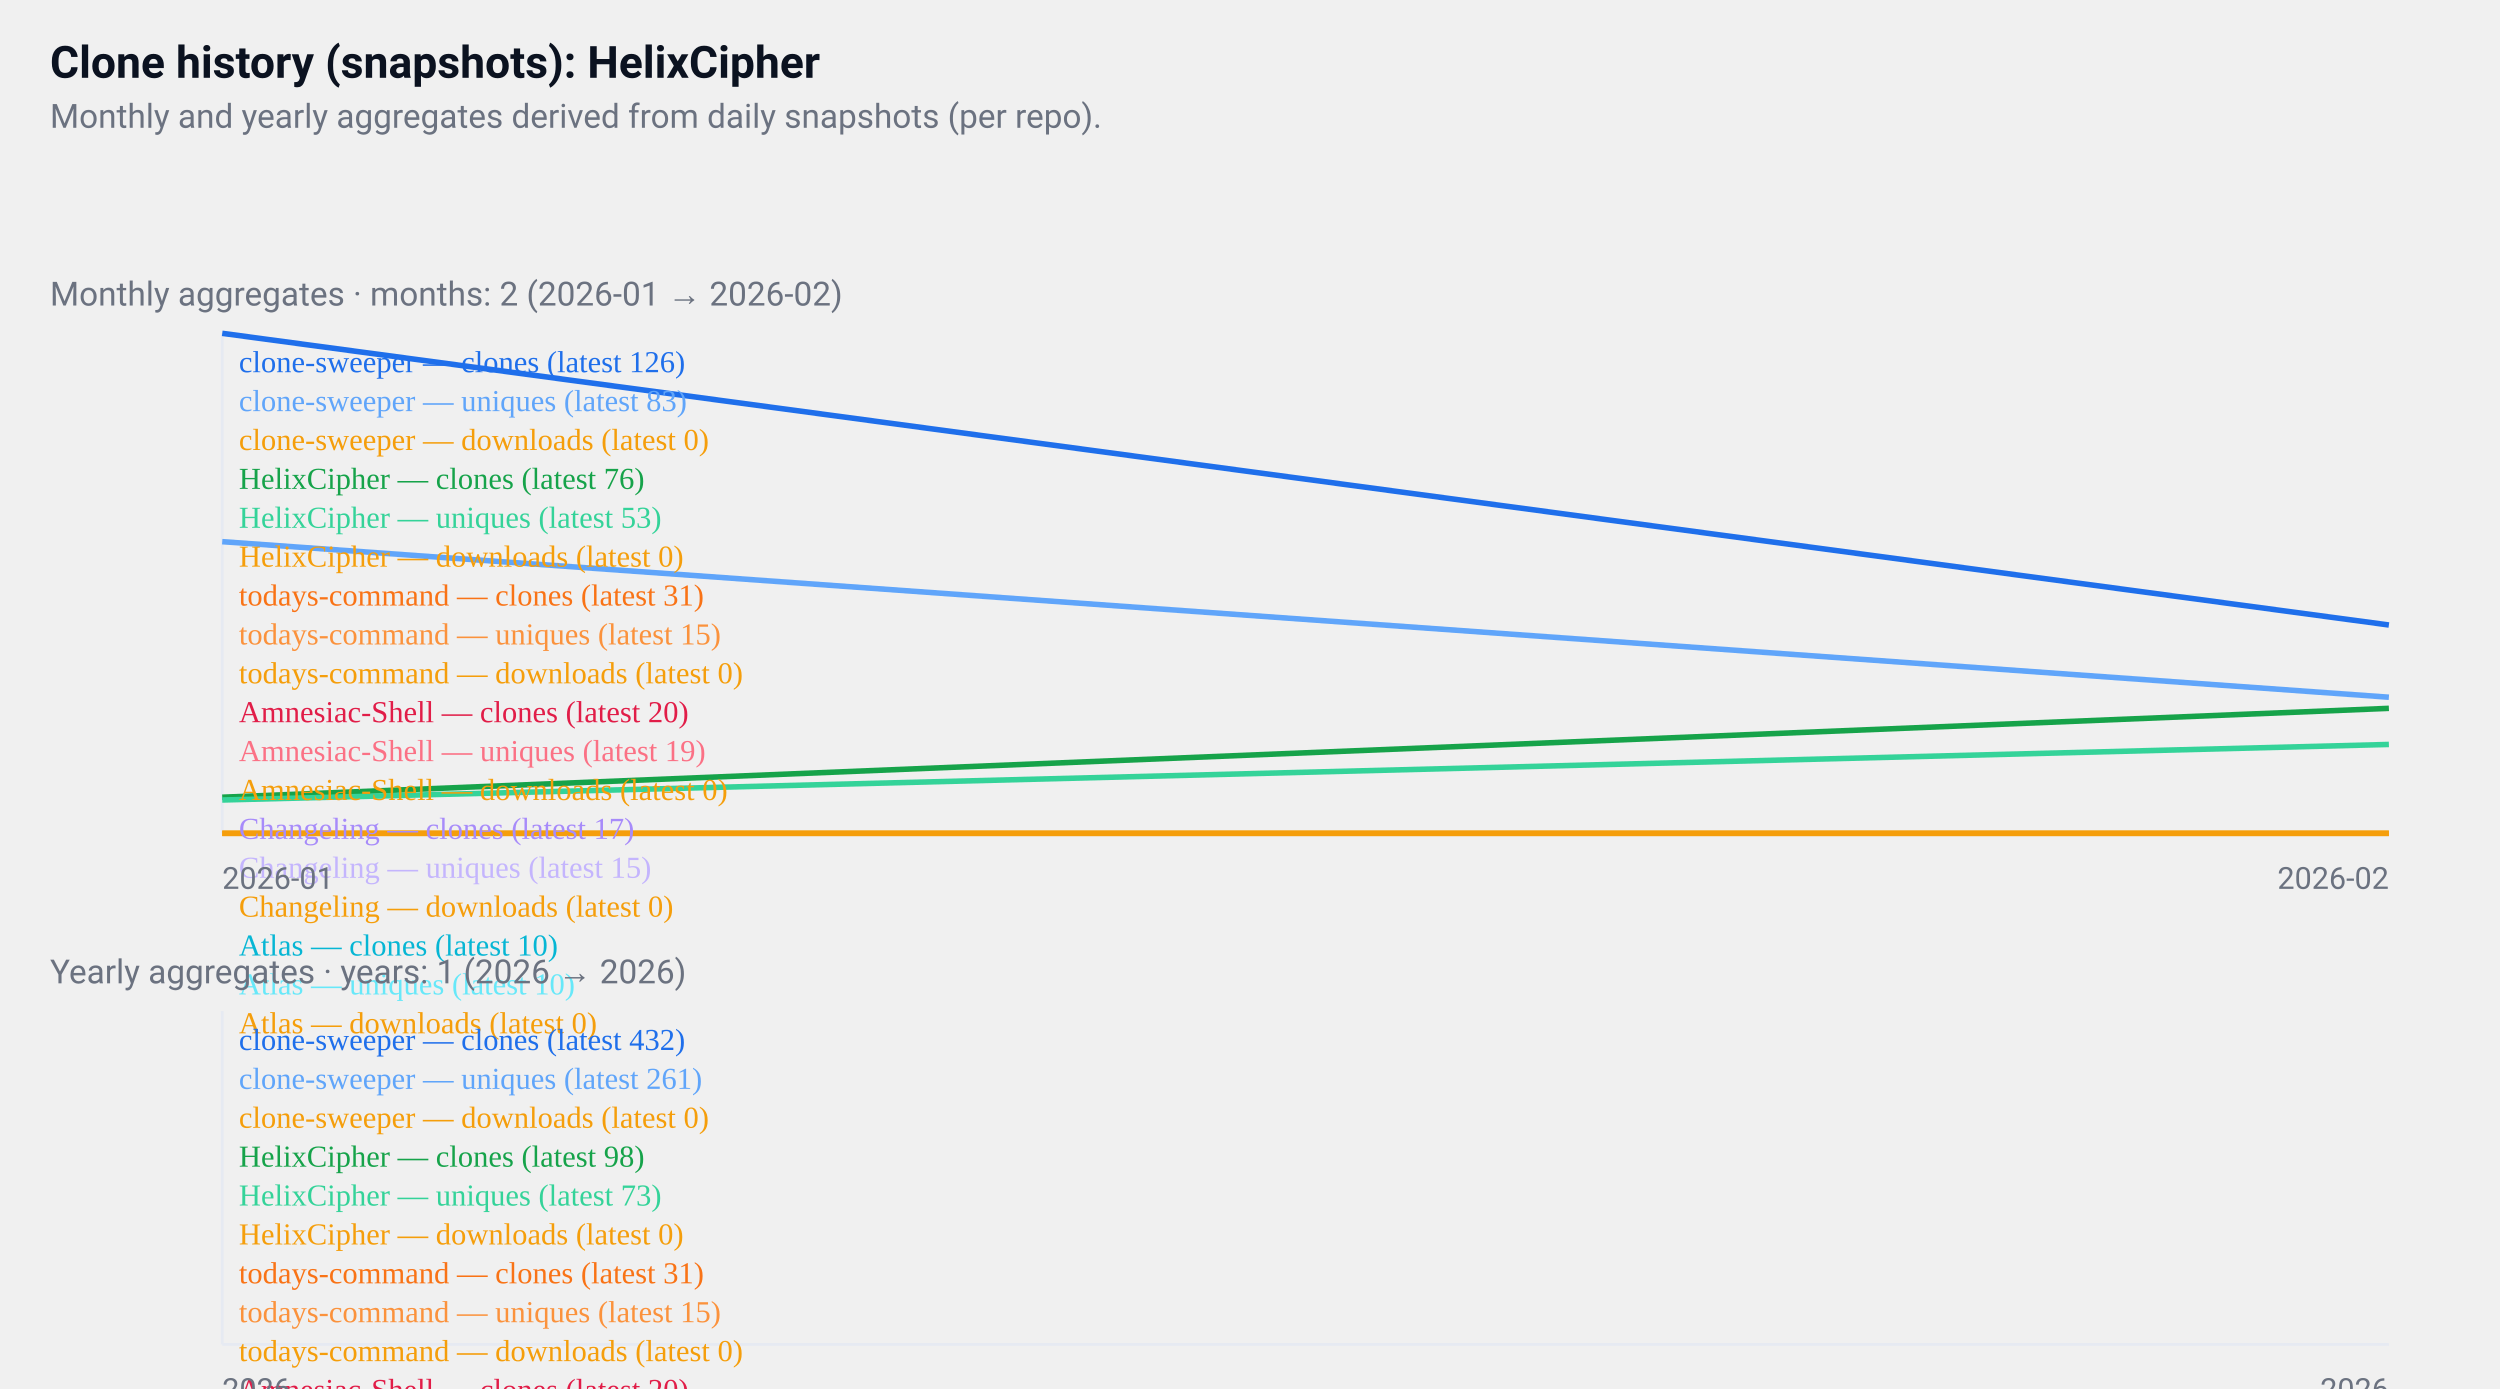
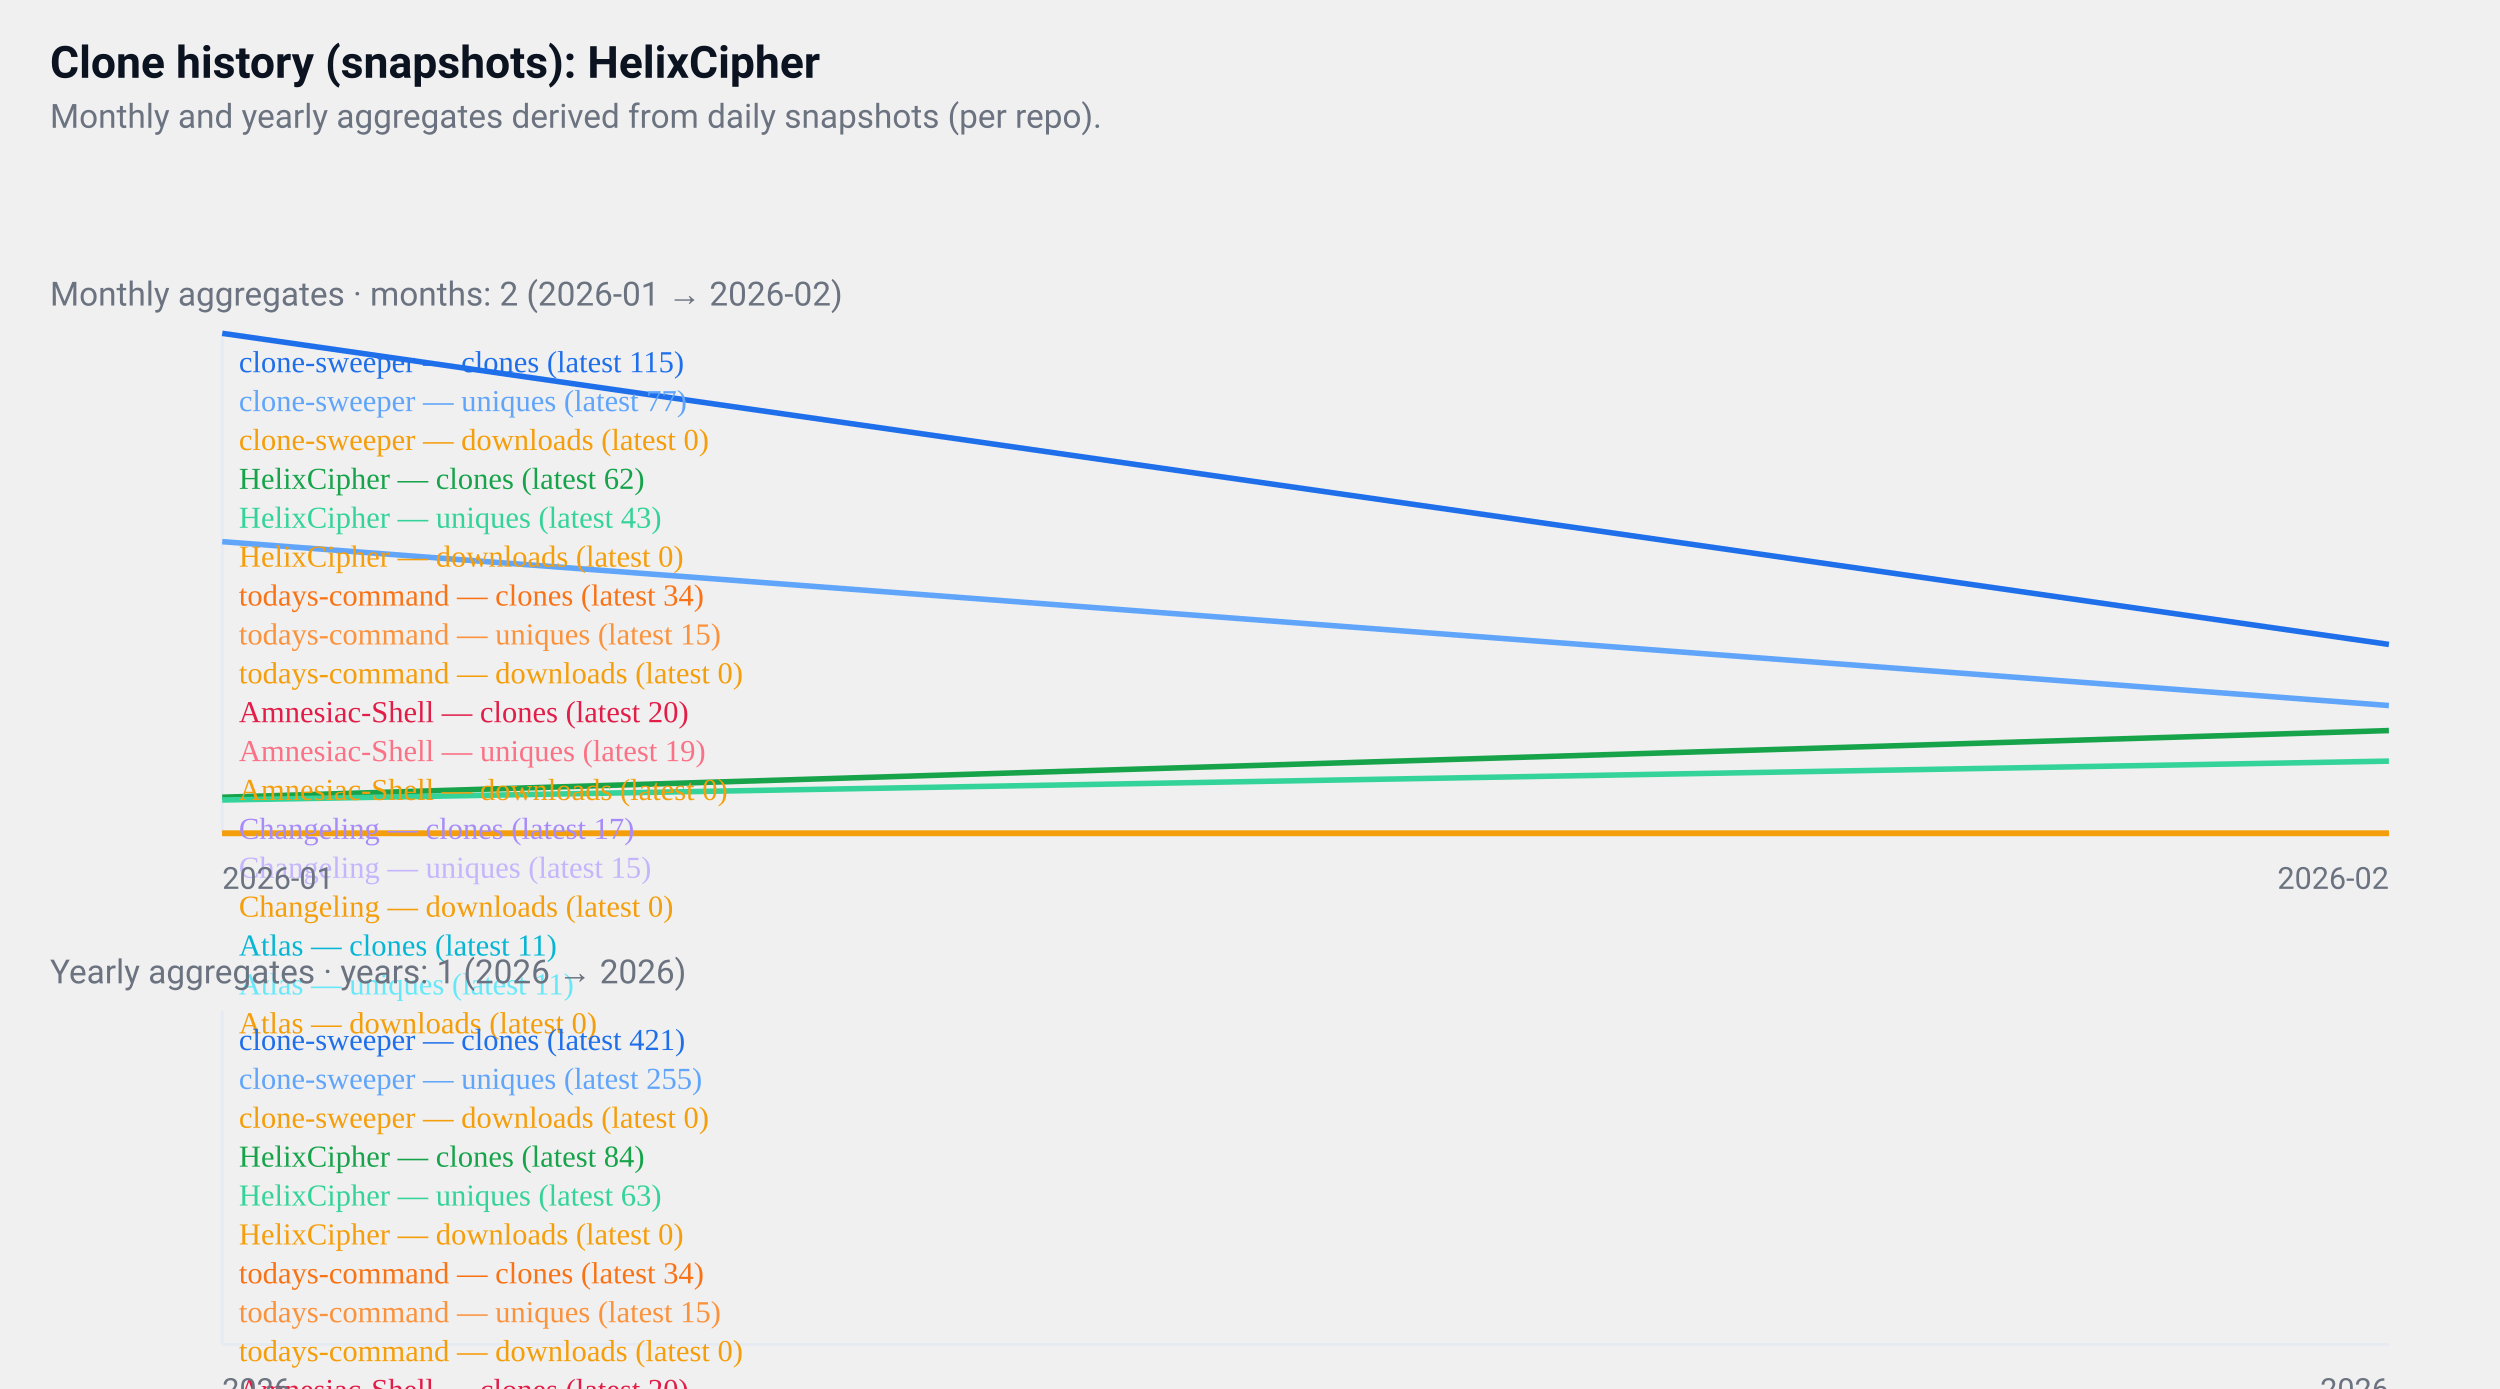
<svg xmlns="http://www.w3.org/2000/svg" width="900" height="500" viewBox="0 0 900 500" role="img" aria-label="GitHub repositories clone history">
  <style>
  .card { font-family: "Segoe UI", Roboto, "Helvetica Neue", Arial, sans-serif; }
  .title { font-weight:700; font-size:16px; fill:#0b1220; }
  .muted { font-size:12px; fill:#6b7280; }
  .axis { font-size:11px; fill:#6b7280; }
  .line { fill:none; stroke-width:2; }
  @media (prefers-color-scheme: dark) {
    .title, .muted, .axis { fill: #ffffff; }
  }
</style>
  <rect x="0" y="0" width="900" height="500" fill="transparent" />
  <text x="18" y="28" class="title card">
  Clone history (snapshots): HelixCipher
</text>
  <text x="18" y="46" class="muted card">
  Monthly and yearly aggregates derived from daily snapshots (per repo).
</text>
  <g transform="translate(0,96)">
    <text x="18" y="14" class="muted card">
    Monthly aggregates · months: 2 (2026-01 → 2026-02)
  </text>
    <line x1="80" y1="24" x2="80" y2="204" stroke="#e6eaf2" />
    <line x1="80" y1="204" x2="860" y2="204" stroke="#e6eaf2" />
-     <polyline points="80,24 860,129" class="line" style="stroke:#1f6feb" />
+     <polyline points="80,24 860,136" class="line" style="stroke:#1f6feb" />
    <text x="86" y="38" class="axis" style="fill:#1f6feb">
-       clone-sweeper — clones (latest 126)
+       clone-sweeper — clones (latest 115)
    </text>
-     <polyline points="80,99 860,155" class="line" style="stroke:#60a5fa" />
+     <polyline points="80,99 860,158" class="line" style="stroke:#60a5fa" />
    <text x="86" y="52" class="axis" style="fill:#60a5fa">
-       clone-sweeper — uniques (latest 83)
+       clone-sweeper — uniques (latest 77)
    </text>
    <polyline points="80,204 860,204" class="line" style="stroke:#f59e0b" />
    <text x="86" y="66" class="axis" style="fill:#f59e0b">
      clone-sweeper — downloads (latest 0)
    </text>
-     <polyline points="80,191 860,159" class="line" style="stroke:#16a34a" />
+     <polyline points="80,191 860,167" class="line" style="stroke:#16a34a" />
    <text x="86" y="80" class="axis" style="fill:#16a34a">
-       HelixCipher — clones (latest 76)
+       HelixCipher — clones (latest 62)
    </text>
-     <polyline points="80,192 860,172" class="line" style="stroke:#34d399" />
+     <polyline points="80,192 860,178" class="line" style="stroke:#34d399" />
    <text x="86" y="94" class="axis" style="fill:#34d399">
-       HelixCipher — uniques (latest 53)
+       HelixCipher — uniques (latest 43)
    </text>
    <polyline points="80,204 860,204" class="line" style="stroke:#f59e0b" />
    <text x="86" y="108" class="axis" style="fill:#f59e0b">
      HelixCipher — downloads (latest 0)
    </text>
-     <polyline points="860,185" class="line" style="stroke:#f97316" />
+     <polyline points="860,184" class="line" style="stroke:#f97316" />
    <text x="86" y="122" class="axis" style="fill:#f97316">
-       todays-command — clones (latest 31)
+       todays-command — clones (latest 34)
    </text>
    <polyline points="860,195" class="line" style="stroke:#fb923c" />
    <text x="86" y="136" class="axis" style="fill:#fb923c">
      todays-command — uniques (latest 15)
    </text>
    <polyline points="860,204" class="line" style="stroke:#f59e0b" />
    <text x="86" y="150" class="axis" style="fill:#f59e0b">
      todays-command — downloads (latest 0)
    </text>
    <polyline points="860,192" class="line" style="stroke:#e11d48" />
    <text x="86" y="164" class="axis" style="fill:#e11d48">
      Amnesiac-Shell — clones (latest 20)
    </text>
    <polyline points="860,192" class="line" style="stroke:#fb7185" />
    <text x="86" y="178" class="axis" style="fill:#fb7185">
      Amnesiac-Shell — uniques (latest 19)
    </text>
    <polyline points="860,204" class="line" style="stroke:#f59e0b" />
    <text x="86" y="192" class="axis" style="fill:#f59e0b">
      Amnesiac-Shell — downloads (latest 0)
    </text>
    <polyline points="860,194" class="line" style="stroke:#a78bfa" />
    <text x="86" y="206" class="axis" style="fill:#a78bfa">
      Changeling — clones (latest 17)
    </text>
    <polyline points="860,195" class="line" style="stroke:#c4b5fd" />
    <text x="86" y="220" class="axis" style="fill:#c4b5fd">
      Changeling — uniques (latest 15)
    </text>
    <polyline points="860,204" class="line" style="stroke:#f59e0b" />
    <text x="86" y="234" class="axis" style="fill:#f59e0b">
      Changeling — downloads (latest 0)
    </text>
-     <polyline points="860,198" class="line" style="stroke:#06b6d4" />
+     <polyline points="860,197" class="line" style="stroke:#06b6d4" />
    <text x="86" y="248" class="axis" style="fill:#06b6d4">
-       Atlas — clones (latest 10)
+       Atlas — clones (latest 11)
    </text>
-     <polyline points="860,198" class="line" style="stroke:#67e8f9" />
+     <polyline points="860,197" class="line" style="stroke:#67e8f9" />
    <text x="86" y="262" class="axis" style="fill:#67e8f9">
-       Atlas — uniques (latest 10)
+       Atlas — uniques (latest 11)
    </text>
    <polyline points="860,204" class="line" style="stroke:#f59e0b" />
    <text x="86" y="276" class="axis" style="fill:#f59e0b">
      Atlas — downloads (latest 0)
    </text>
    <text x="80" y="224" class="axis card">2026-01</text>
    <text x="860" y="224" class="axis card" text-anchor="end">2026-02</text>
  </g>
  <g transform="translate(0,340)">
    <text x="18" y="14" class="muted card">
    Yearly aggregates · years: 1 (2026 → 2026)
  </text>
    <line x1="80" y1="24" x2="80" y2="144" stroke="#e6eaf2" />
    <line x1="80" y1="144" x2="860" y2="144" stroke="#e6eaf2" />
    <polyline points="470,24" class="line" style="stroke:#1f6feb" />
    <text x="86" y="38" class="axis" style="fill:#1f6feb">
-       clone-sweeper — clones (latest 432)
+       clone-sweeper — clones (latest 421)
    </text>
    <polyline points="470,71" class="line" style="stroke:#60a5fa" />
    <text x="86" y="52" class="axis" style="fill:#60a5fa">
-       clone-sweeper — uniques (latest 261)
+       clone-sweeper — uniques (latest 255)
    </text>
    <polyline points="470,144" class="line" style="stroke:#f59e0b" />
    <text x="86" y="66" class="axis" style="fill:#f59e0b">
      clone-sweeper — downloads (latest 0)
    </text>
-     <polyline points="470,116" class="line" style="stroke:#16a34a" />
+     <polyline points="470,120" class="line" style="stroke:#16a34a" />
    <text x="86" y="80" class="axis" style="fill:#16a34a">
-       HelixCipher — clones (latest 98)
+       HelixCipher — clones (latest 84)
    </text>
-     <polyline points="470,123" class="line" style="stroke:#34d399" />
+     <polyline points="470,126" class="line" style="stroke:#34d399" />
    <text x="86" y="94" class="axis" style="fill:#34d399">
-       HelixCipher — uniques (latest 73)
+       HelixCipher — uniques (latest 63)
    </text>
    <polyline points="470,144" class="line" style="stroke:#f59e0b" />
    <text x="86" y="108" class="axis" style="fill:#f59e0b">
      HelixCipher — downloads (latest 0)
    </text>
-     <polyline points="470,135" class="line" style="stroke:#f97316" />
+     <polyline points="470,134" class="line" style="stroke:#f97316" />
    <text x="86" y="122" class="axis" style="fill:#f97316">
-       todays-command — clones (latest 31)
+       todays-command — clones (latest 34)
    </text>
    <polyline points="470,139" class="line" style="stroke:#fb923c" />
    <text x="86" y="136" class="axis" style="fill:#fb923c">
      todays-command — uniques (latest 15)
    </text>
    <polyline points="470,144" class="line" style="stroke:#f59e0b" />
    <text x="86" y="150" class="axis" style="fill:#f59e0b">
      todays-command — downloads (latest 0)
    </text>
    <polyline points="470,138" class="line" style="stroke:#e11d48" />
    <text x="86" y="164" class="axis" style="fill:#e11d48">
      Amnesiac-Shell — clones (latest 20)
    </text>
    <polyline points="470,138" class="line" style="stroke:#fb7185" />
    <text x="86" y="178" class="axis" style="fill:#fb7185">
      Amnesiac-Shell — uniques (latest 19)
    </text>
    <polyline points="470,144" class="line" style="stroke:#f59e0b" />
    <text x="86" y="192" class="axis" style="fill:#f59e0b">
      Amnesiac-Shell — downloads (latest 0)
    </text>
    <polyline points="470,139" class="line" style="stroke:#a78bfa" />
    <text x="86" y="206" class="axis" style="fill:#a78bfa">
      Changeling — clones (latest 17)
    </text>
    <polyline points="470,139" class="line" style="stroke:#c4b5fd" />
    <text x="86" y="220" class="axis" style="fill:#c4b5fd">
      Changeling — uniques (latest 15)
    </text>
    <polyline points="470,144" class="line" style="stroke:#f59e0b" />
    <text x="86" y="234" class="axis" style="fill:#f59e0b">
      Changeling — downloads (latest 0)
    </text>
-     <polyline points="470,141" class="line" style="stroke:#06b6d4" />
+     <polyline points="470,140" class="line" style="stroke:#06b6d4" />
    <text x="86" y="248" class="axis" style="fill:#06b6d4">
-       Atlas — clones (latest 10)
+       Atlas — clones (latest 11)
    </text>
-     <polyline points="470,141" class="line" style="stroke:#67e8f9" />
+     <polyline points="470,140" class="line" style="stroke:#67e8f9" />
    <text x="86" y="262" class="axis" style="fill:#67e8f9">
-       Atlas — uniques (latest 10)
+       Atlas — uniques (latest 11)
    </text>
    <polyline points="470,144" class="line" style="stroke:#f59e0b" />
    <text x="86" y="276" class="axis" style="fill:#f59e0b">
      Atlas — downloads (latest 0)
    </text>
    <text x="80" y="164" class="axis card">2026</text>
    <text x="860" y="164" class="axis card" text-anchor="end">2026</text>
  </g>
</svg>
